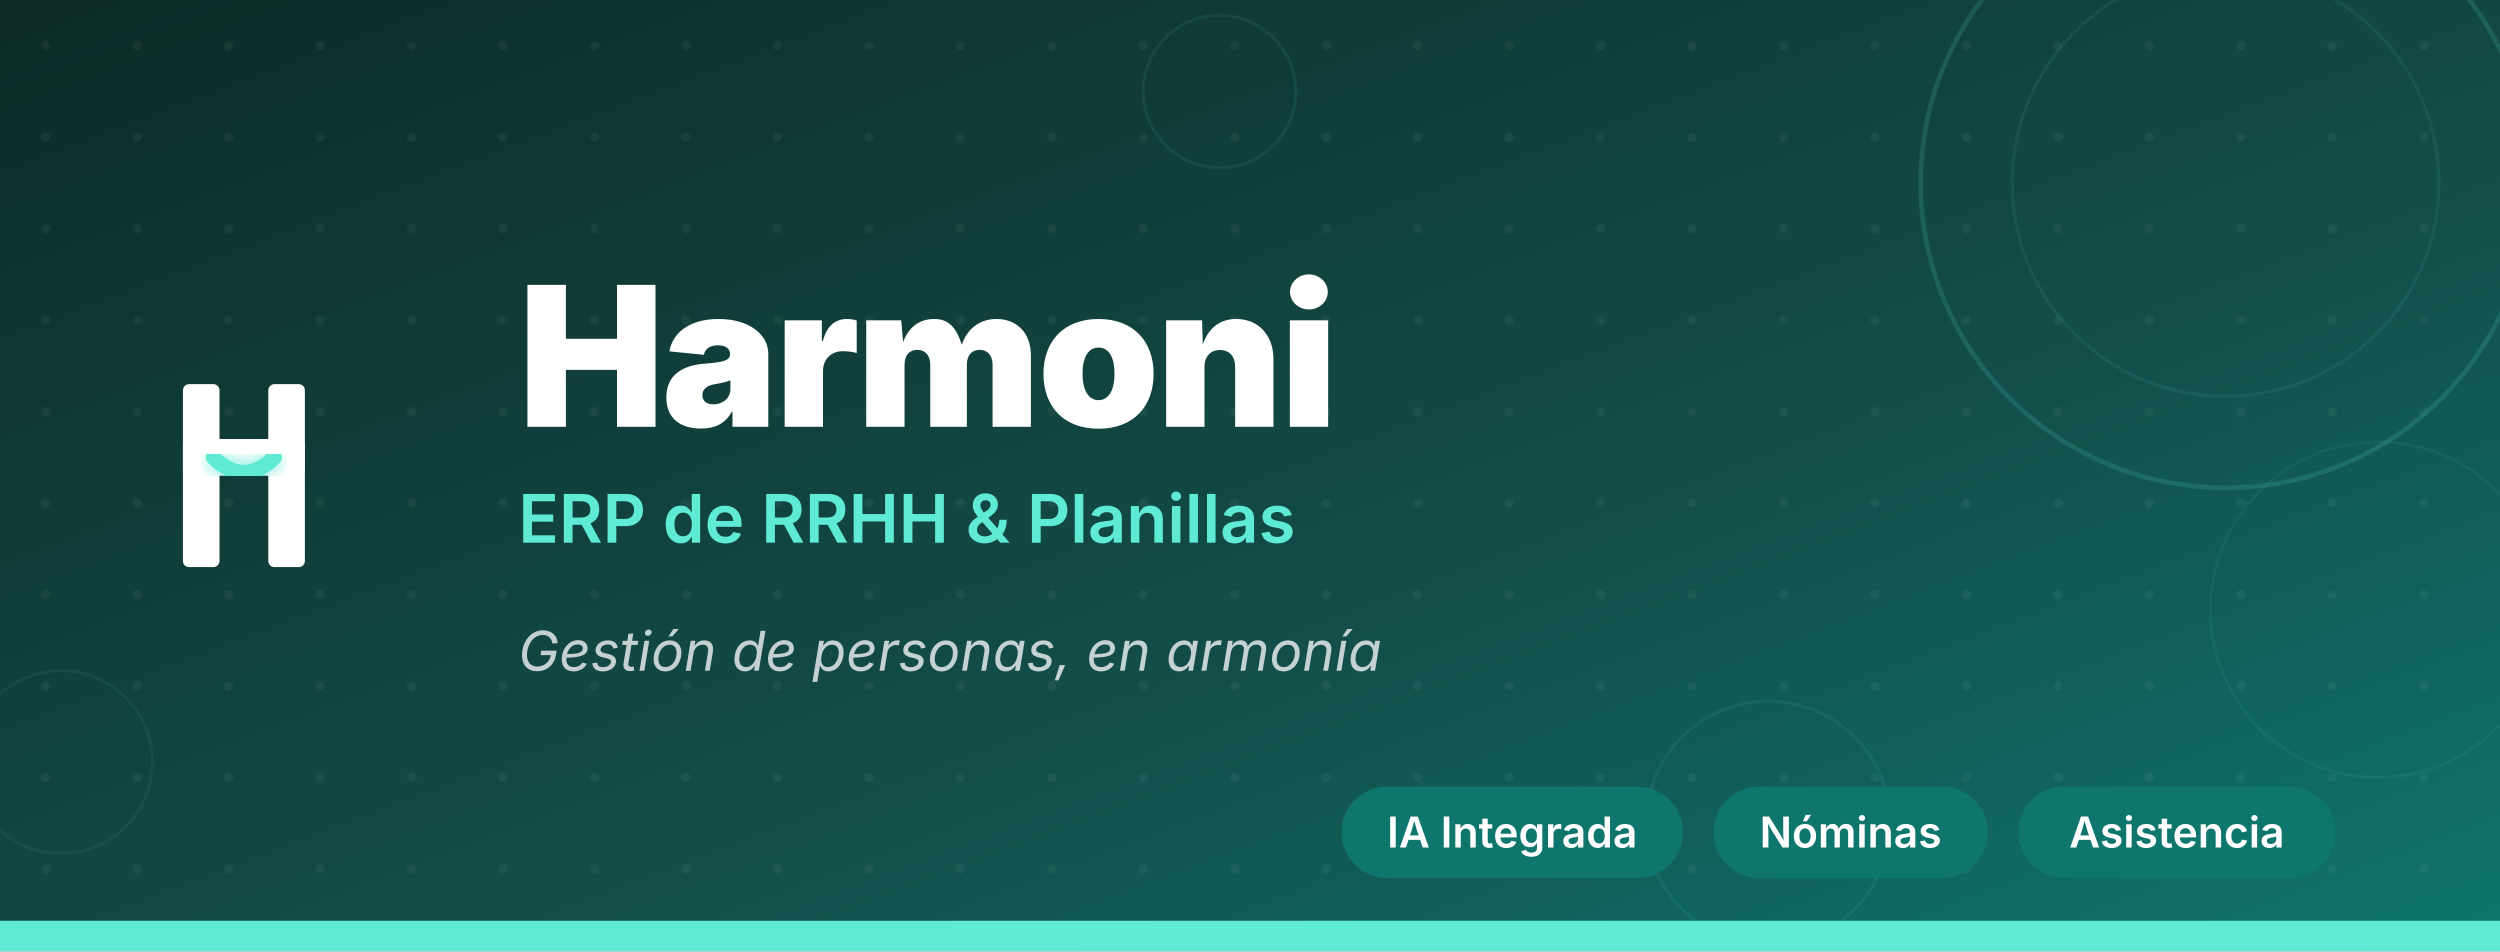
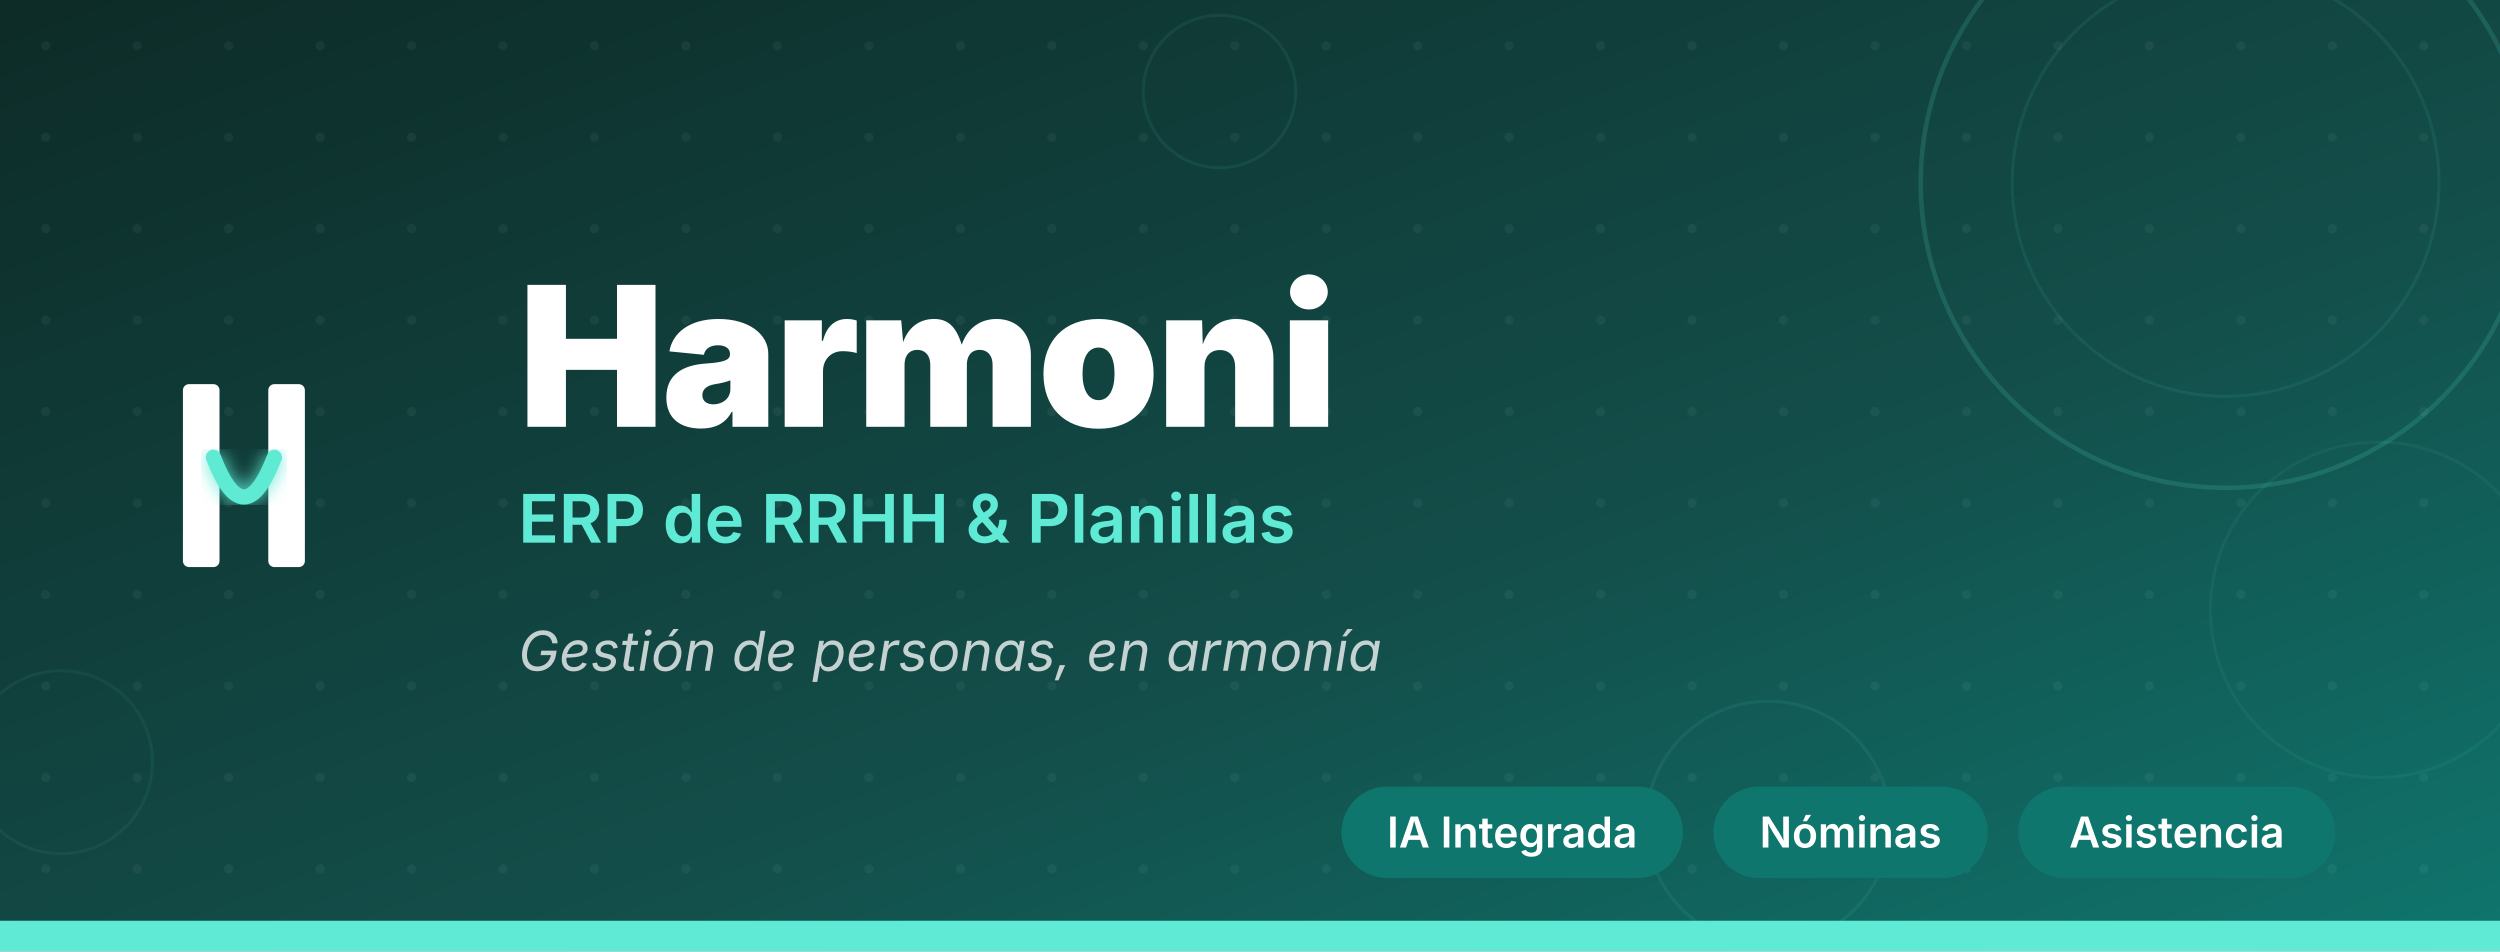
<svg xmlns="http://www.w3.org/2000/svg" viewBox="0 0 820 312" width="820" height="312">
  <defs>
    <linearGradient id="fbGrad" x1="0%" y1="0%" x2="100%" y2="100%">
      <stop offset="0%" stop-color="#0d2b27" />
      <stop offset="60%" stop-color="#134e4a" />
      <stop offset="100%" stop-color="#0f766e" />
    </linearGradient>
    <pattern id="dotGrid" x="0" y="0" width="30" height="30" patternUnits="userSpaceOnUse">
      <circle cx="15" cy="15" r="1.5" fill="white" opacity="0.05" />
    </pattern>
    <filter id="softGlow" x="-20%" y="-20%" width="140%" height="140%">
      <feGaussianBlur in="SourceGraphic" stdDeviation="3" result="blur" />
      <feMerge>
        <feMergeNode in="blur" />
        <feMergeNode in="SourceGraphic" />
      </feMerge>
    </filter>
  </defs>
  <rect width="820" height="312" fill="url(#fbGrad)" />
  <rect width="820" height="312" fill="url(#dotGrid)" />
  <circle cx="730" cy="60" r="100" fill="none" stroke="#5eead4" stroke-width="1.5" opacity="0.15" />
  <circle cx="730" cy="60" r="70" fill="none" stroke="#5eead4" stroke-width="1" opacity="0.08" />
  <circle cx="580" cy="270" r="40" fill="none" stroke="#5eead4" stroke-width="1" opacity="0.08" />
  <circle cx="400" cy="30" r="25" fill="none" stroke="#5eead4" stroke-width="1" opacity="0.08" />
  <circle cx="780" cy="200" r="55" fill="none" stroke="#5eead4" stroke-width="1" opacity="0.06" />
  <circle cx="20" cy="250" r="30" fill="none" stroke="#5eead4" stroke-width="1" opacity="0.06" />
  <g transform="translate(60, 116)">
    <rect x="0" y="10" width="12" height="60" rx="2" fill="white" />
    <rect x="28" y="10" width="12" height="60" rx="2" fill="white" />
-     <rect x="0" y="28" width="40" height="12" rx="2" fill="white" />
-     <path d="M 10,34 Q 20,44 30,34" stroke="#5eead4" stroke-width="5" fill="none" stroke-linecap="round" filter="url(#softGlow)" />
+     <path d="M 10,34 Q 20,60 30,34" stroke="#5eead4" stroke-width="5" fill="none" stroke-linecap="round" filter="url(#softGlow)" />
  </g>
  <text x="170" y="140" font-family="'Inter', 'Segoe UI', Arial, sans-serif" font-weight="900" font-size="64" fill="white" letter-spacing="-1">Harmoni</text>
  <text x="170" y="178" font-family="'Inter', 'Segoe UI', Arial, sans-serif" font-weight="600" font-size="22" fill="#5eead4">ERP de RRHH &amp; Planillas</text>
  <text x="170" y="220" font-family="'Inter', 'Segoe UI', Arial, sans-serif" font-style="italic" font-size="18" fill="rgba(255,255,255,0.75)">Gestión de personas, en armonía</text>
  <rect x="440" y="258" width="112" height="30" rx="15" fill="#0f766e" />
  <text x="496" y="278" font-family="'Inter', 'Segoe UI', Arial, sans-serif" font-size="14" font-weight="600" fill="white" text-anchor="middle">IA Integrada</text>
  <rect x="562" y="258" width="90" height="30" rx="15" fill="#0f766e" />
  <text x="607" y="278" font-family="'Inter', 'Segoe UI', Arial, sans-serif" font-size="14" font-weight="600" fill="white" text-anchor="middle">Nóminas</text>
  <rect x="662" y="258" width="104" height="30" rx="15" fill="#0f766e" />
  <text x="714" y="278" font-family="'Inter', 'Segoe UI', Arial, sans-serif" font-size="14" font-weight="600" fill="white" text-anchor="middle">Asistencia</text>
  <rect x="0" y="302" width="820" height="10" fill="#5eead4" />
</svg>
